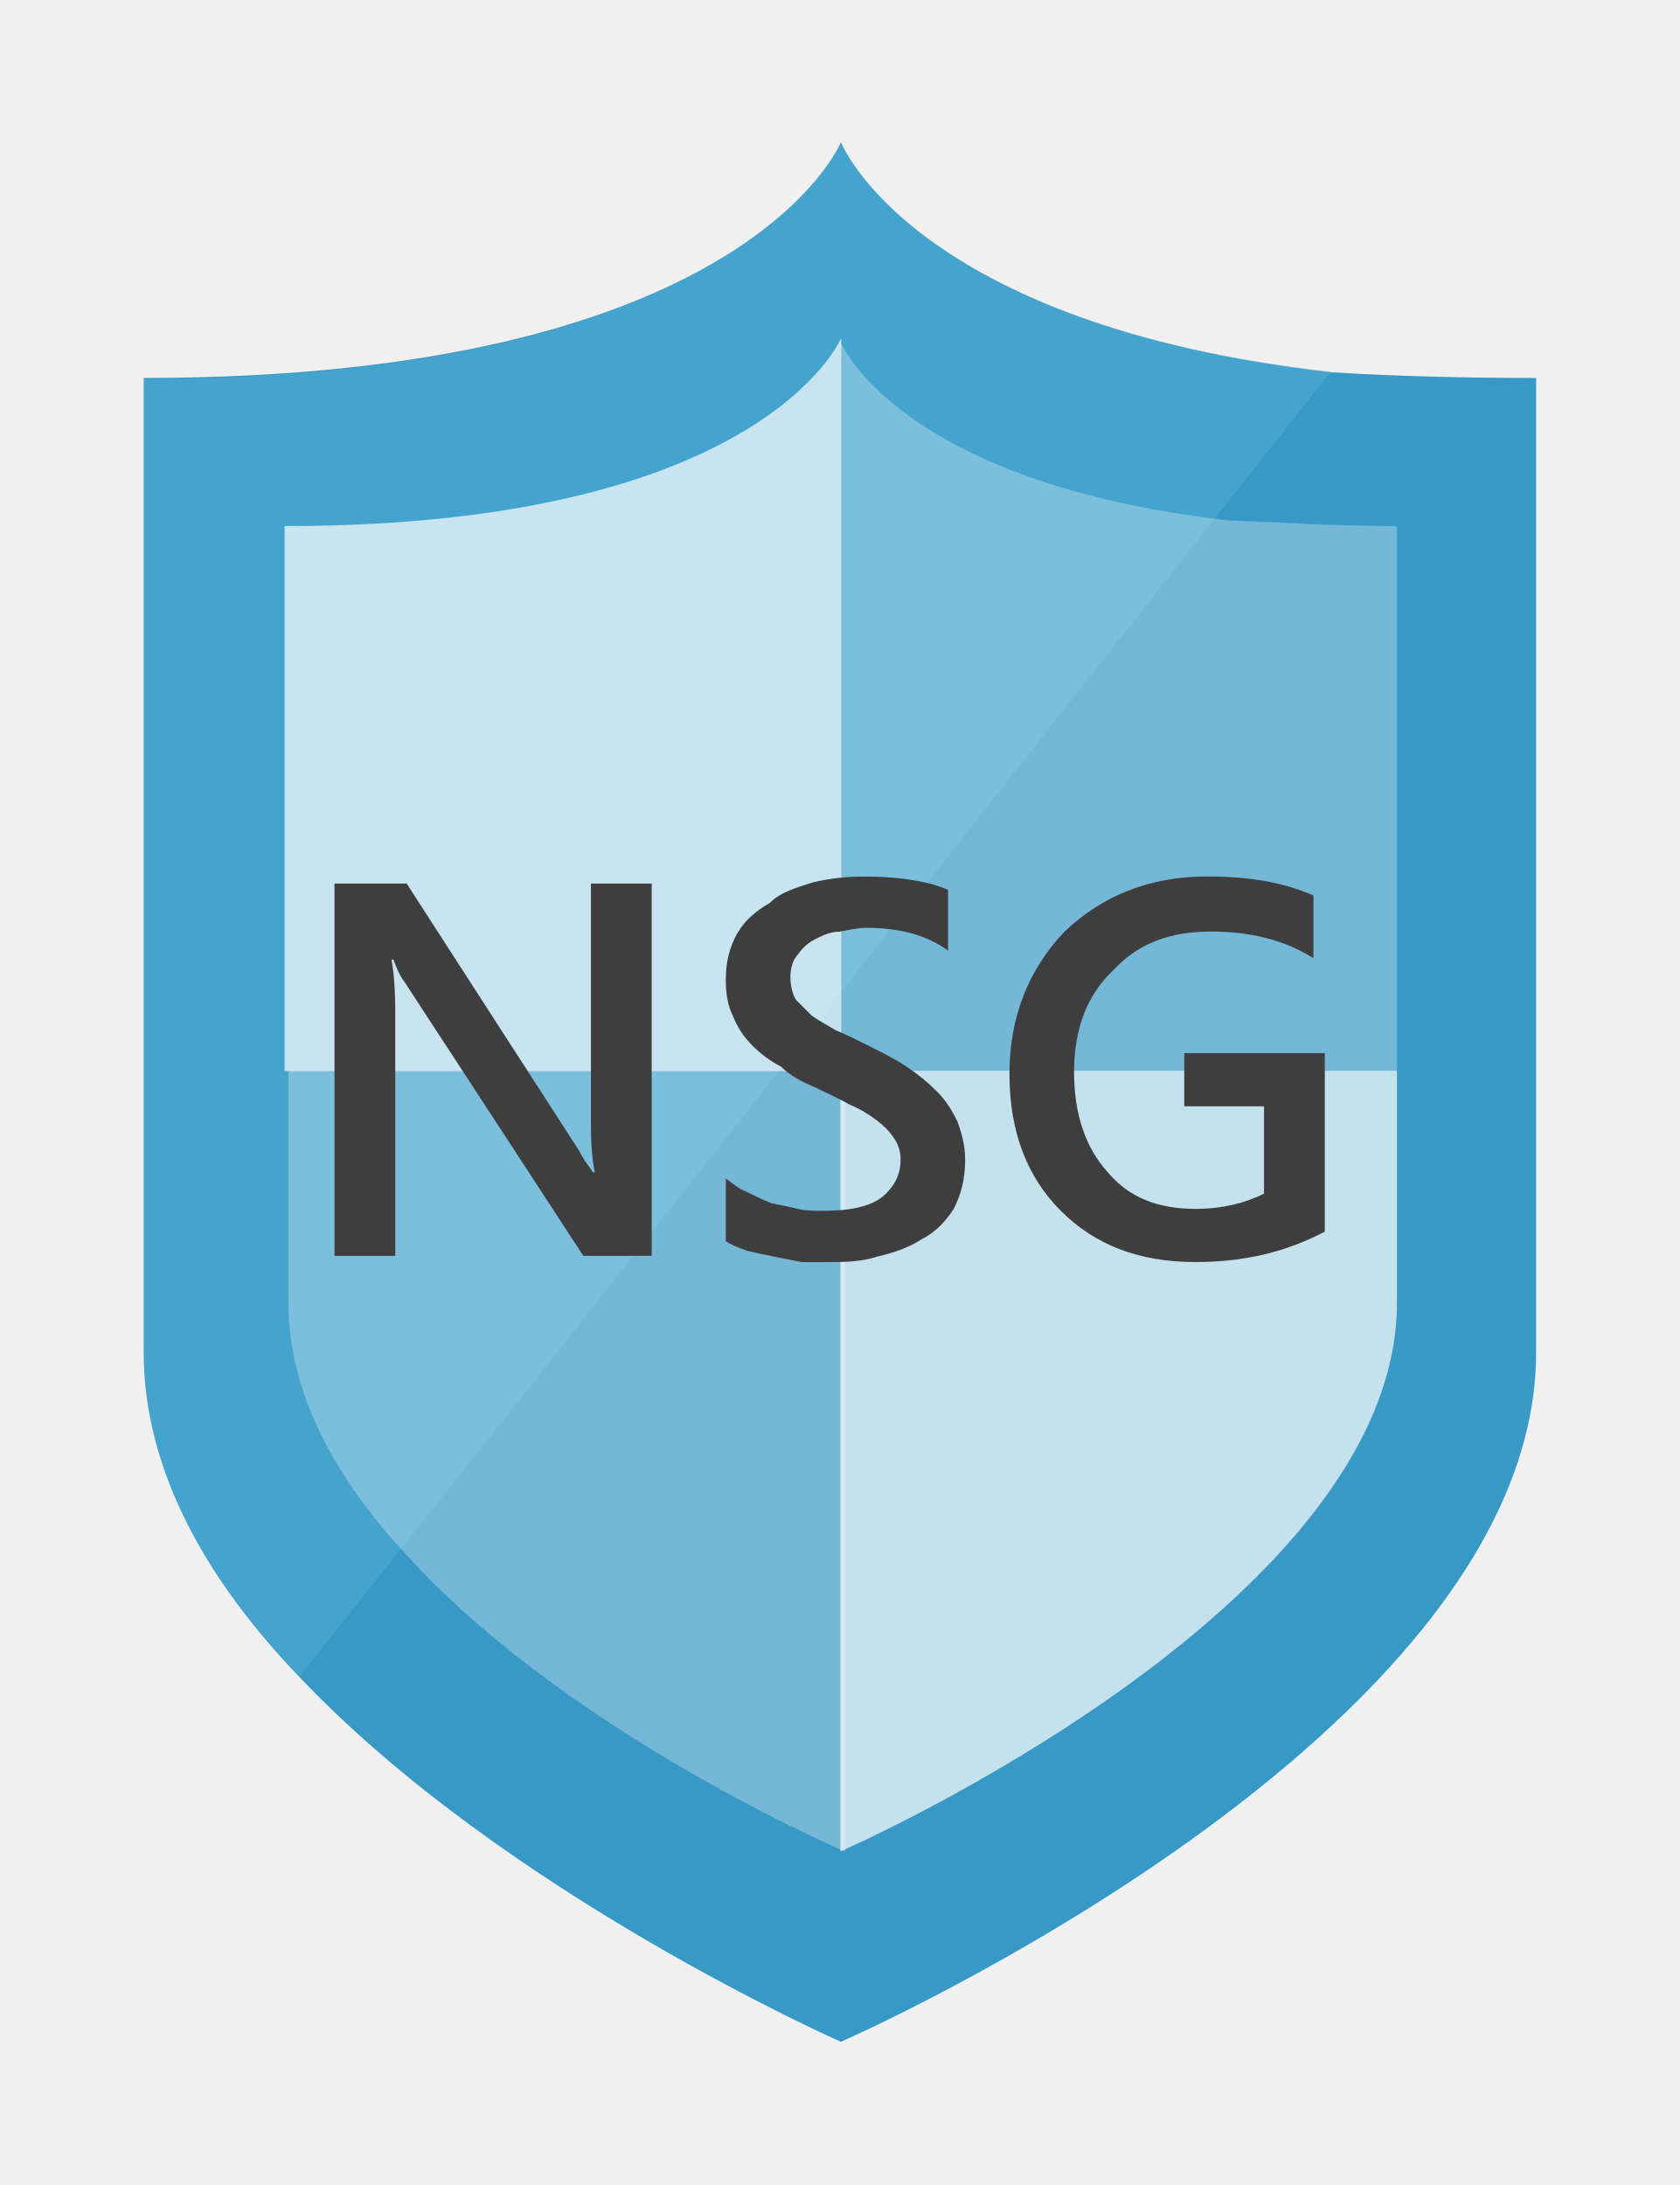
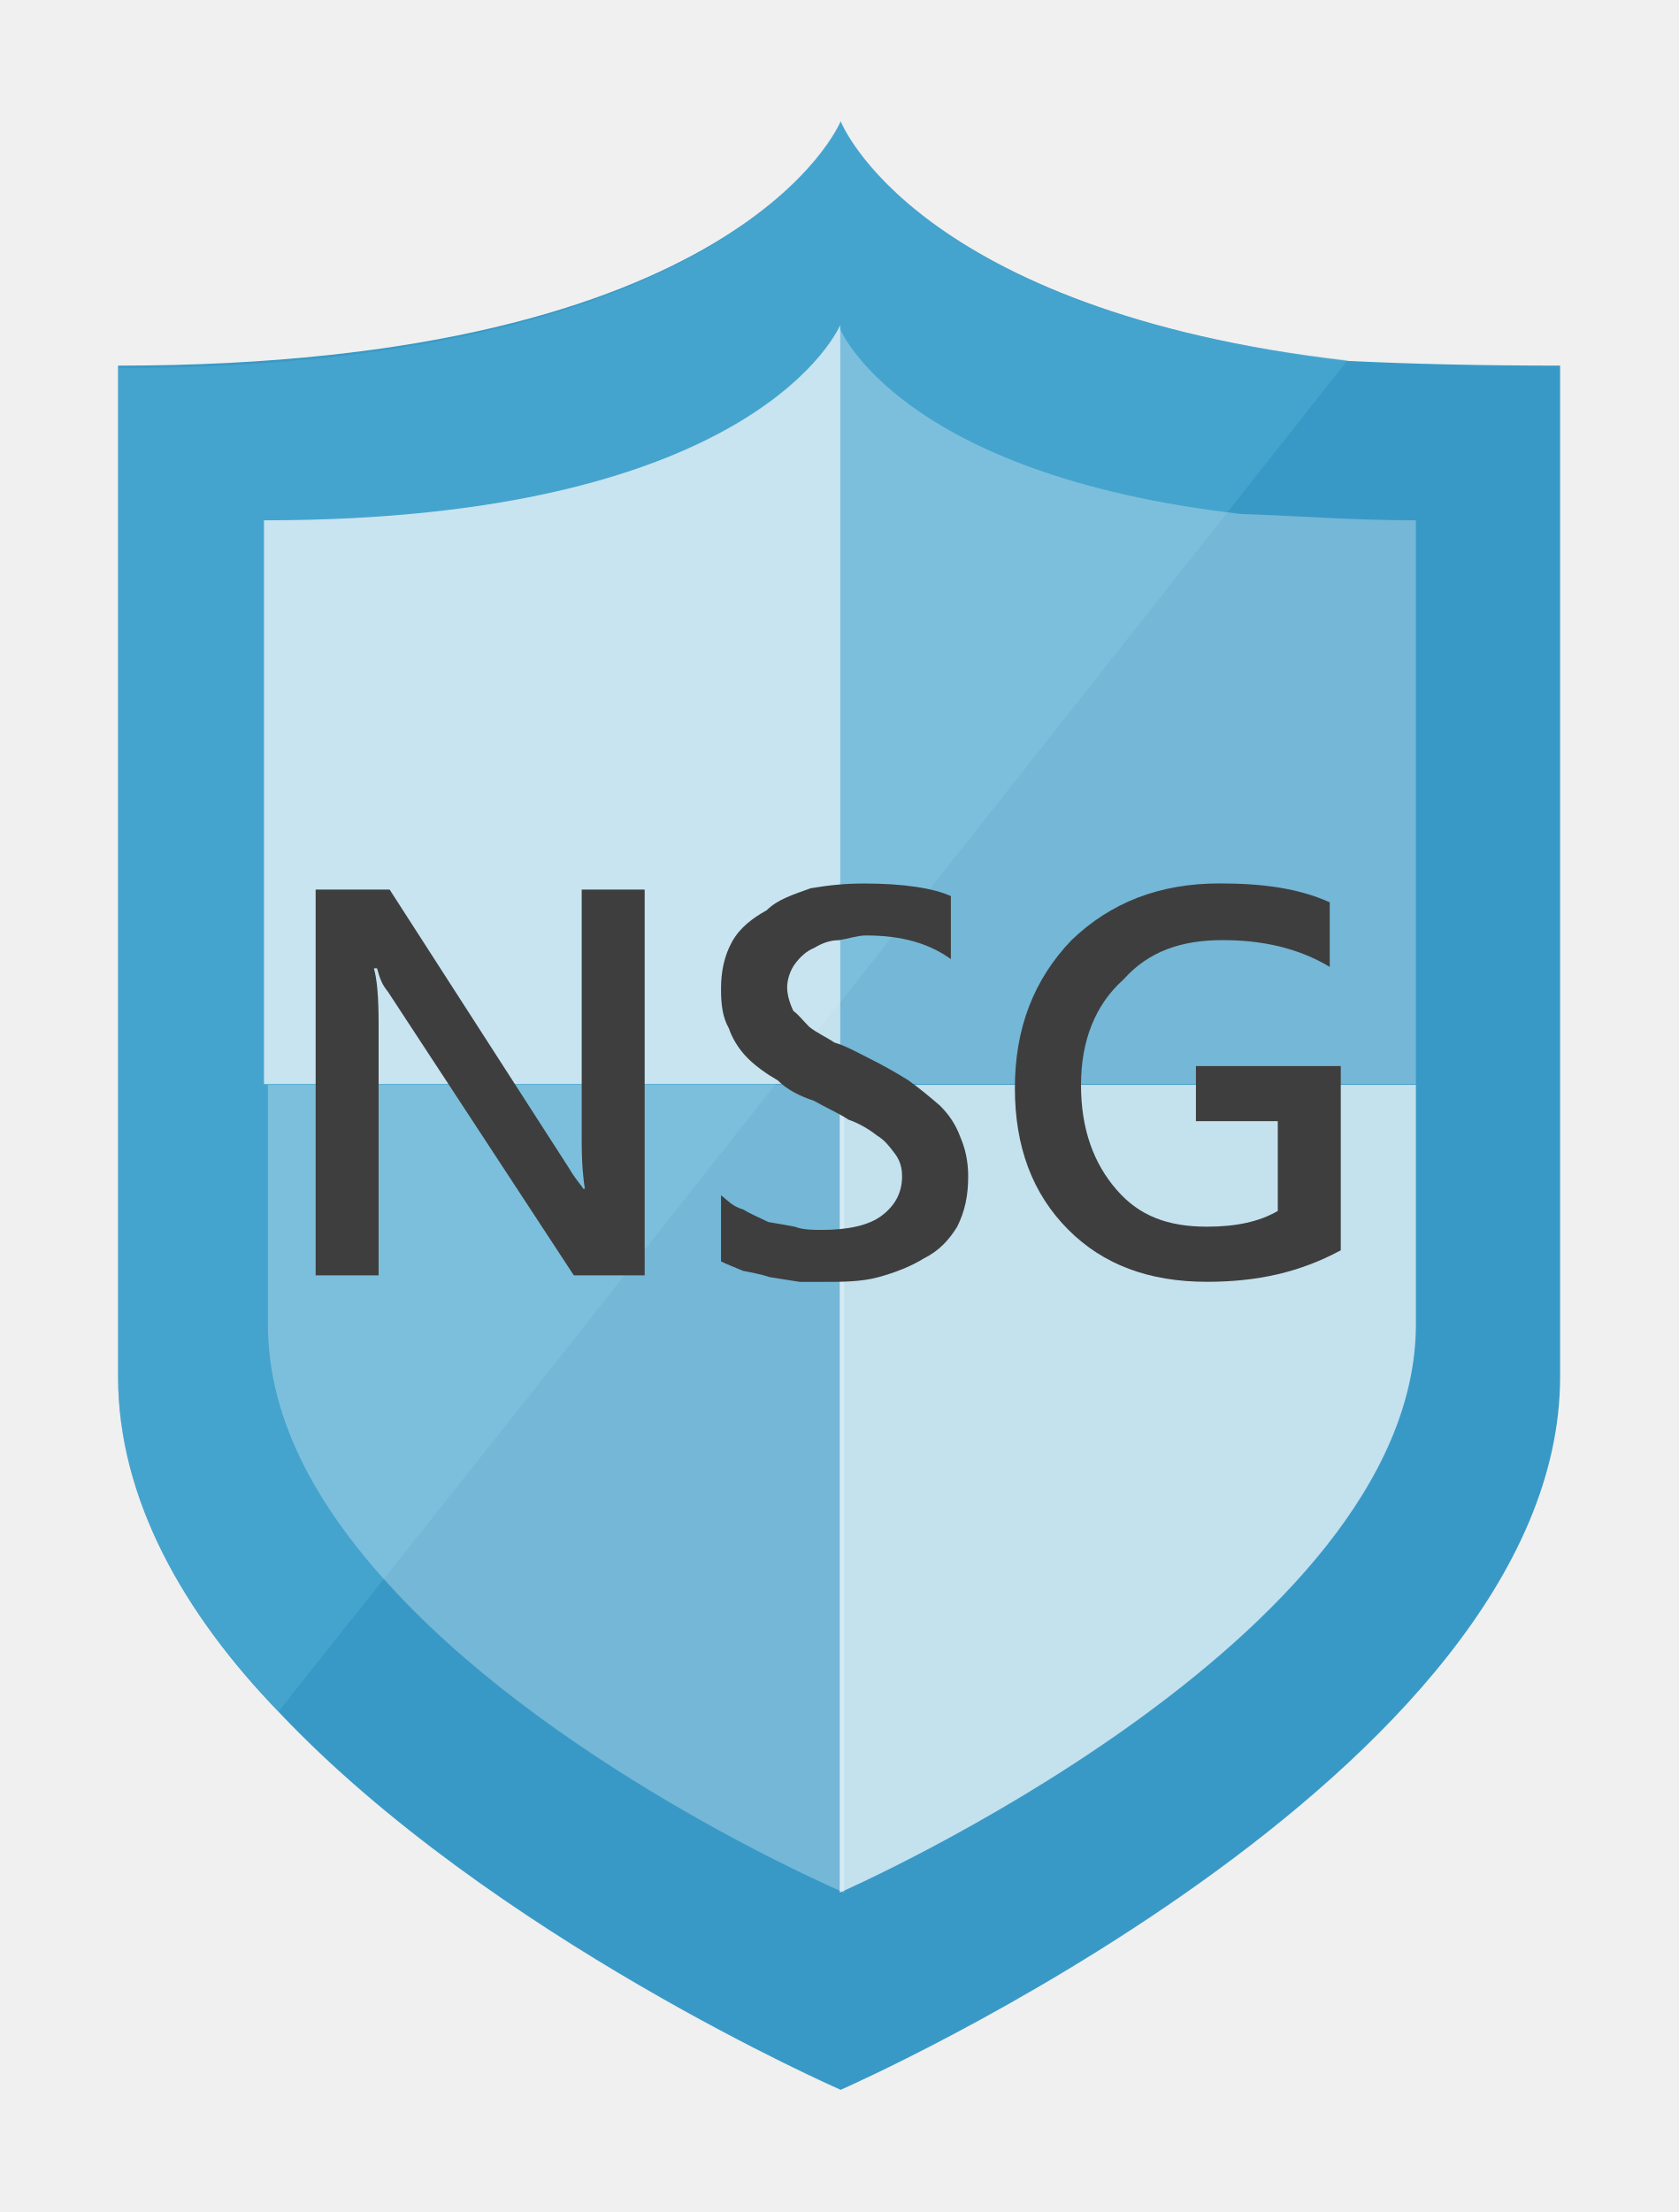
- <svg xmlns="http://www.w3.org/2000/svg" xmlns:ns1="http://schemas.microsoft.com/visio/2003/SVGExtensions/" width="0.123in" height="0.16in" viewBox="0 0 8.83 11.504" xml:space="preserve" color-interpolation-filters="sRGB" class="st6">
+ <svg xmlns="http://www.w3.org/2000/svg" xmlns:ns1="http://schemas.microsoft.com/visio/2003/SVGExtensions/" width="0.148in" height="0.195in" viewBox="0 0 10.662 14.004" xml:space="preserve" color-interpolation-filters="sRGB" class="st6">
  <ns1:documentProperties ns1:langID="3082" ns1:metric="true" ns1:viewMarkup="false" />
  <style type="text/css">
	
		.st1 {fill:#3999c6;stroke:none;stroke-linecap:butt;stroke-width:0.75}
		.st2 {fill:#59b4d9;fill-opacity:0.4;stroke:none;stroke-linecap:butt;stroke-width:0.75}
		.st3 {fill:#ffffff;fill-opacity:0.3;stroke:none;stroke-linecap:butt;stroke-width:0.75}
		.st4 {fill:#ffffff;fill-opacity:0.7;stroke:none;stroke-linecap:butt;stroke-width:0.75}
		.st5 {fill:#3e3e3e;stroke:none;stroke-linecap:butt;stroke-width:0.75}
		.st6 {fill:none;fill-rule:evenodd;font-size:12px;overflow:visible;stroke-linecap:square;stroke-miterlimit:3}
	
	</style>
  <g ns1:mID="0" ns1:index="1" ns1:groupContext="foregroundPage">
    <ns1:pageProperties ns1:drawingScale="1" ns1:pageScale="1" ns1:drawingUnits="19" ns1:shadowOffsetX="8.99998" ns1:shadowOffsetY="-8.99998" />
-     <g id="group1-1" transform="translate(0.749998,-0.749998)" ns1:mID="1" ns1:groupContext="group">
-       <g id="shape2-2" ns1:mID="2" ns1:groupContext="shape">
-         <path d="M6.25 2.71 C4.05 2.46 3.67 1.5 3.67 1.5 C3.67 1.5 3.17 2.74 0 2.74 L0 7.87 C0 8.5 0.34 9.08 0.82 9.58 C1.9         10.72 3.67 11.5 3.67 11.5 C3.67 11.5 7.33 9.9 7.33 7.87 L7.33 2.74 C6.94 2.74 6.58 2.73 6.25 2.71 Z" class="st1" />
+     <g id="group17-1" transform="translate(0.749998,-0.749998)" ns1:mID="17" ns1:groupContext="group">
+       <g id="shape18-2" ns1:mID="18" ns1:groupContext="shape">
+         <path d="M7.81 3.02 C5.06 2.7 4.59 1.5 4.59 1.5 C4.59 1.5 3.96 3.05 0 3.05 L0 9.47 C0 10.25 0.42 10.98 1.02 11.6         C2.37 13.03 4.59 14 4.59 14 C4.59 14 9.16 12 9.16 9.47 L9.16 3.05 C8.67 3.05 8.22 3.04 7.81 3.02 Z" class="st1" />
      </g>
-       <g id="shape3-4" ns1:mID="3" ns1:groupContext="shape" transform="translate(-1.94844E-14,-1.92384)">
-         <path d="M4.59 6.73 L6.25 4.63 C4.05 4.39 3.67 3.42 3.67 3.42 C3.67 3.42 3.17 4.67 0 4.67 L0 9.8 C0 10.42 0.34 11         0.82 11.5 L2.06 9.94 L4.59 6.73 Z" class="st2" />
+       <g id="shape19-4" ns1:mID="19" ns1:groupContext="shape" transform="translate(0,-2.40471)">
+         <path d="M5.74 8.04 L7.81 5.42 C5.06 5.12 4.59 3.9 4.59 3.9 C4.59 3.9 3.96 5.47 0 5.47 L0 11.88 C0 12.65 0.42 13.38         1.02 14 L2.57 12.05 L5.74 8.04 Z" class="st2" />
      </g>
-       <g id="group4-6" transform="translate(0.741482,-1.002)" ns1:mID="4" ns1:groupContext="group">
-         <g id="shape5-7" ns1:mID="5" ns1:groupContext="shape" transform="translate(0.02004,-2.84217E-14)">
-           <path d="M0 7.39 L0 8.61 C0 9.12 0.28 9.58 0.66 9.98 C1.52 10.9 2.93 11.5 2.93 11.5 L2.93 7.39 L0 7.39 Z" class="st3" />
+       <g id="group20-6" transform="translate(0.926818,-1.25245)" ns1:mID="20" ns1:groupContext="group">
+         <g id="shape21-7" ns1:mID="21" ns1:groupContext="shape" transform="translate(0.0250491,1.77636E-15)">
+           <path d="M0 8.87 L0 10.39 C0 11.03 0.35 11.6 0.82 12.1 C1.9 13.25 3.66 14 3.66 14 L3.66 8.87 L0 8.87 Z" class="st3" />
        </g>
-         <g id="shape6-9" ns1:mID="6" ns1:groupContext="shape" transform="translate(2.92583,-2.84217E-14)">
-           <path d="M0 11.5 C0 11.5 2.93 10.22 2.93 8.61 L2.93 7.39 L0 7.39 L0 11.5 Z" class="st4" />
+         <g id="shape22-9" ns1:mID="22" ns1:groupContext="shape" transform="translate(3.65715,1.77636E-15)">
+           <path d="M0 14 C0 14 3.66 12.4 3.66 10.39 L3.66 8.87 L0 8.87 L0 14 Z" class="st4" />
        </g>
-         <g id="shape7-11" ns1:mID="7" ns1:groupContext="shape" transform="translate(1.07414E-14,-4.10819)">
-           <path d="M2.93 7.64 C2.93 7.64 2.52 8.63 0 8.63 L0 11.5 L2.93 11.5 L2.93 7.64 Z" class="st4" />
+         <g id="shape23-11" ns1:mID="23" ns1:groupContext="shape" transform="translate(0,-5.13505)">
+           <path d="M3.66 9.18 C3.66 9.18 3.15 10.42 0 10.42 L0 14 L3.66 14 L3.66 9.18 Z" class="st4" />
        </g>
-         <g id="shape8-13" ns1:mID="8" ns1:groupContext="shape" transform="translate(2.92583,-4.10819)">
-           <path d="M2.04 8.6 C0.3 8.4 0 7.66 0 7.66 L0 11.5 L2.93 11.5 L2.93 8.63 C2.6 8.63 2.31 8.61 2.04 8.6 Z" class="st3" />
+         <g id="shape24-13" ns1:mID="24" ns1:groupContext="shape" transform="translate(3.65715,-5.13505)">
+           <path d="M2.55 10.38 C0.37 10.13 0 9.2 0 9.2 L0 14 L3.66 14 L3.66 10.42 C3.25 10.42 2.89 10.39 2.55 10.38 Z" class="st3" />
        </g>
      </g>
-       <g id="group9-15" transform="translate(1.00401,-4.10499)" ns1:mID="9" ns1:groupContext="group">
-         <g id="shape10-16" ns1:mID="10" ns1:groupContext="shape" transform="translate(2.22322E-14,-0.0330659)">
-           <path d="M1.67 11.5 L1.31 11.5 L0.37 10.06 C0.34 10.02 0.33 9.99 0.31 9.94 L0.3 9.94 C0.31 9.99 0.32 10.08 0.32          10.22 L0.32 11.5 L0 11.5 L0 9.54 L0.38 9.54 L1.29 10.95 C1.32 11.01 1.35 11.04 1.36 11.06 L1.37          11.06 C1.36 11.01 1.35 10.93 1.35 10.81 L1.35 9.54 L1.67 9.54 L1.67 11.5 Z" class="st5" />
+       <g id="group25-15" transform="translate(1.25497,-5.13105)" ns1:mID="25" ns1:groupContext="group">
+         <g id="shape26-16" ns1:mID="26" ns1:groupContext="shape" transform="translate(0,-0.0413308)">
+           <path d="M2.09 14 L1.64 14 L0.46 12.2 C0.42 12.15 0.41 12.12 0.39 12.05 L0.37 12.05 C0.39 12.12 0.4 12.23 0.4          12.4 L0.4 14 L0 14 L0 11.55 L0.47 11.55 L1.61 13.32 C1.65 13.39 1.69 13.43 1.7 13.45 L1.71 13.45          C1.7 13.39 1.69 13.29 1.69 13.14 L1.69 11.55 L2.09 11.55 L2.09 14 Z" class="st5" />
        </g>
-         <g id="shape11-18" ns1:mID="11" ns1:groupContext="shape" transform="translate(2.06012,-2.84217E-14)">
-           <path d="M0 11.39 L0 11.06 C0.03 11.08 0.06 11.11 0.11 11.13 C0.15 11.15 0.19 11.17 0.24 11.19 C0.29 11.2 0.34          11.21 0.38 11.22 C0.42 11.23 0.47 11.23 0.51 11.23 C0.65 11.23 0.75 11.21 0.82 11.16 C0.88 11.11          0.92 11.05 0.92 10.96 C0.92 10.92 0.91 10.88 0.88 10.84 C0.86 10.81 0.83 10.78 0.79 10.75 C0.75          10.72 0.7 10.69 0.65 10.67 C0.6 10.64 0.53 10.61 0.47 10.58 C0.4 10.55 0.34 10.52 0.29 10.47 C0.23          10.44 0.18 10.4 0.14 10.36 C0.09 10.31 0.06 10.26 0.04 10.21 C0.01 10.15 0 10.09 0 10.01 C0 9.92          0.02 9.84 0.06 9.77 C0.1 9.7 0.16 9.65 0.23 9.61 C0.29 9.55 0.37 9.53 0.46 9.5 C0.55 9.48 0.63 9.47          0.73 9.47 C0.93 9.47 1.08 9.5 1.17 9.54 L1.17 9.86 C1.06 9.78 0.92 9.74 0.74 9.74 C0.7 9.74 0.65          9.75 0.6 9.76 C0.55 9.76 0.51 9.78 0.47 9.8 C0.43 9.82 0.4 9.85 0.38 9.88 C0.35 9.91 0.34 9.96 0.34          10 C0.34 10.04 0.35 10.09 0.37 10.12 C0.39 10.14 0.42 10.17 0.45 10.2 C0.49 10.23 0.53 10.25 0.58          10.28 C0.63 10.3 0.69 10.33 0.75 10.36 C0.83 10.4 0.89 10.43 0.95 10.47 C1.01 10.51 1.06 10.55 1.11          10.6 C1.16 10.65 1.19 10.7 1.22 10.76 C1.24 10.82 1.26 10.88 1.26 10.96 C1.26 11.06 1.24 11.14 1.2          11.22 C1.16 11.28 1.11 11.34 1.03 11.38 C0.97 11.42 0.89 11.45 0.8 11.47 C0.71 11.5 0.62 11.5 0.52          11.5 C0.49 11.5 0.45 11.5 0.4 11.5 C0.35 11.49 0.3 11.48 0.25 11.47 C0.2 11.46 0.15 11.45 0.11 11.44          C0.06 11.42 0.03 11.41 0 11.39 Z" class="st5" />
+         <g id="shape27-18" ns1:mID="27" ns1:groupContext="shape" transform="translate(2.57505,1.77636E-15)">
+           <path d="M0 13.87 L0 13.45 C0.04 13.48 0.07 13.52 0.14 13.54 C0.19 13.57 0.24 13.59 0.3 13.62 C0.36 13.63 0.42          13.64 0.47 13.65 C0.52 13.67 0.59 13.67 0.64 13.67 C0.81 13.67 0.94 13.64 1.02 13.58 C1.1 13.52          1.15 13.44 1.15 13.33 C1.15 13.28 1.14 13.23 1.1 13.18 C1.07 13.14 1.04 13.1 0.99 13.07 C0.94 13.03          0.87 12.99 0.81 12.97 C0.75 12.93 0.66 12.89 0.59 12.85 C0.5 12.82 0.42 12.78 0.36 12.72 C0.29 12.68          0.22 12.63 0.17 12.58 C0.11 12.52 0.07 12.45 0.05 12.39 C0.01 12.32 0 12.24 0 12.14 C0 12.03 0.02          11.93 0.07 11.84 C0.12 11.75 0.2 11.69 0.29 11.64 C0.36 11.57 0.46 11.54 0.57 11.5 C0.69 11.48 0.79          11.47 0.91 11.47 C1.16 11.47 1.35 11.5 1.46 11.55 L1.46 11.95 C1.32 11.85 1.15 11.8 0.92 11.8 C0.87          11.8 0.81 11.82 0.75 11.83 C0.69 11.83 0.64 11.85 0.59 11.88 C0.54 11.9 0.5 11.94 0.47 11.98 C0.44          12.02 0.42 12.08 0.42 12.13 C0.42 12.18 0.44 12.24 0.46 12.28 C0.49 12.3 0.52 12.34 0.56 12.38 C0.61          12.42 0.66 12.44 0.72 12.48 C0.79 12.5 0.86 12.54 0.94 12.58 C1.04 12.63 1.11 12.67 1.19 12.72 C1.26          12.77 1.32 12.82 1.39 12.88 C1.45 12.94 1.49 13 1.52 13.08 C1.55 13.15 1.57 13.23 1.57 13.33 C1.57          13.45 1.55 13.55 1.5 13.65 C1.45 13.73 1.39 13.8 1.29 13.85 C1.21 13.9 1.11 13.94 1 13.97 C0.89          14 0.77 14 0.65 14 C0.61 14 0.56 14 0.5 14 C0.44 13.99 0.37 13.98 0.31 13.97 C0.25 13.95 0.19 13.94          0.14 13.93 C0.07 13.9 0.04 13.89 0 13.87 Z" class="st5" />
        </g>
-         <g id="shape12-20" ns1:mID="12" ns1:groupContext="shape" transform="translate(3.55348,-0.000400799)">
-           <path d="M1.66 11.34 C1.45 11.45 1.23 11.5 0.98 11.5 C0.68 11.5 0.45 11.41 0.27 11.23 C0.09 11.05 0 10.81 0 10.51          C0 10.21 0.1 9.96 0.29 9.76 C0.49 9.57 0.74 9.47 1.04 9.47 C1.26 9.47 1.44 9.5 1.6 9.57 L1.6 9.9          C1.44 9.8 1.26 9.76 1.06 9.76 C0.85 9.76 0.68 9.82 0.55 9.96 C0.41 10.09 0.34 10.27 0.34 10.5 C0.34          10.72 0.4 10.9 0.52 11.03 C0.63 11.16 0.78 11.22 0.98 11.22 C1.12 11.22 1.24 11.19 1.34 11.14 L1.34          10.68 L0.92 10.68 L0.92 10.4 L1.66 10.4 C1.66 10.4 1.66 11.34 1.66 11.34 Z" class="st5" />
+         <g id="shape28-20" ns1:mID="28" ns1:groupContext="shape" transform="translate(4.44168,-0.00050098)">
+           <path d="M2.07 13.8 C1.81 13.94 1.54 14 1.22 14 C0.85 14 0.56 13.89 0.34 13.67 C0.11 13.44 0 13.14 0 12.77 C0          12.39 0.12 12.08 0.36 11.83 C0.61 11.59 0.92 11.47 1.3 11.47 C1.57 11.47 1.8 11.5 2 11.59 L2 12          C1.8 11.88 1.57 11.83 1.32 11.83 C1.06 11.83 0.85 11.9 0.69 12.08 C0.51 12.24 0.42 12.47 0.42 12.75          C0.42 13.03 0.5 13.25 0.65 13.42 C0.79 13.58 0.97 13.65 1.22 13.65 C1.4 13.65 1.55 13.62 1.67 13.55          L1.67 12.98 L1.15 12.98 L1.15 12.63 L2.07 12.63 C2.07 12.63 2.07 13.8 2.07 13.8 Z" class="st5" />
        </g>
      </g>
    </g>
  </g>
</svg>
